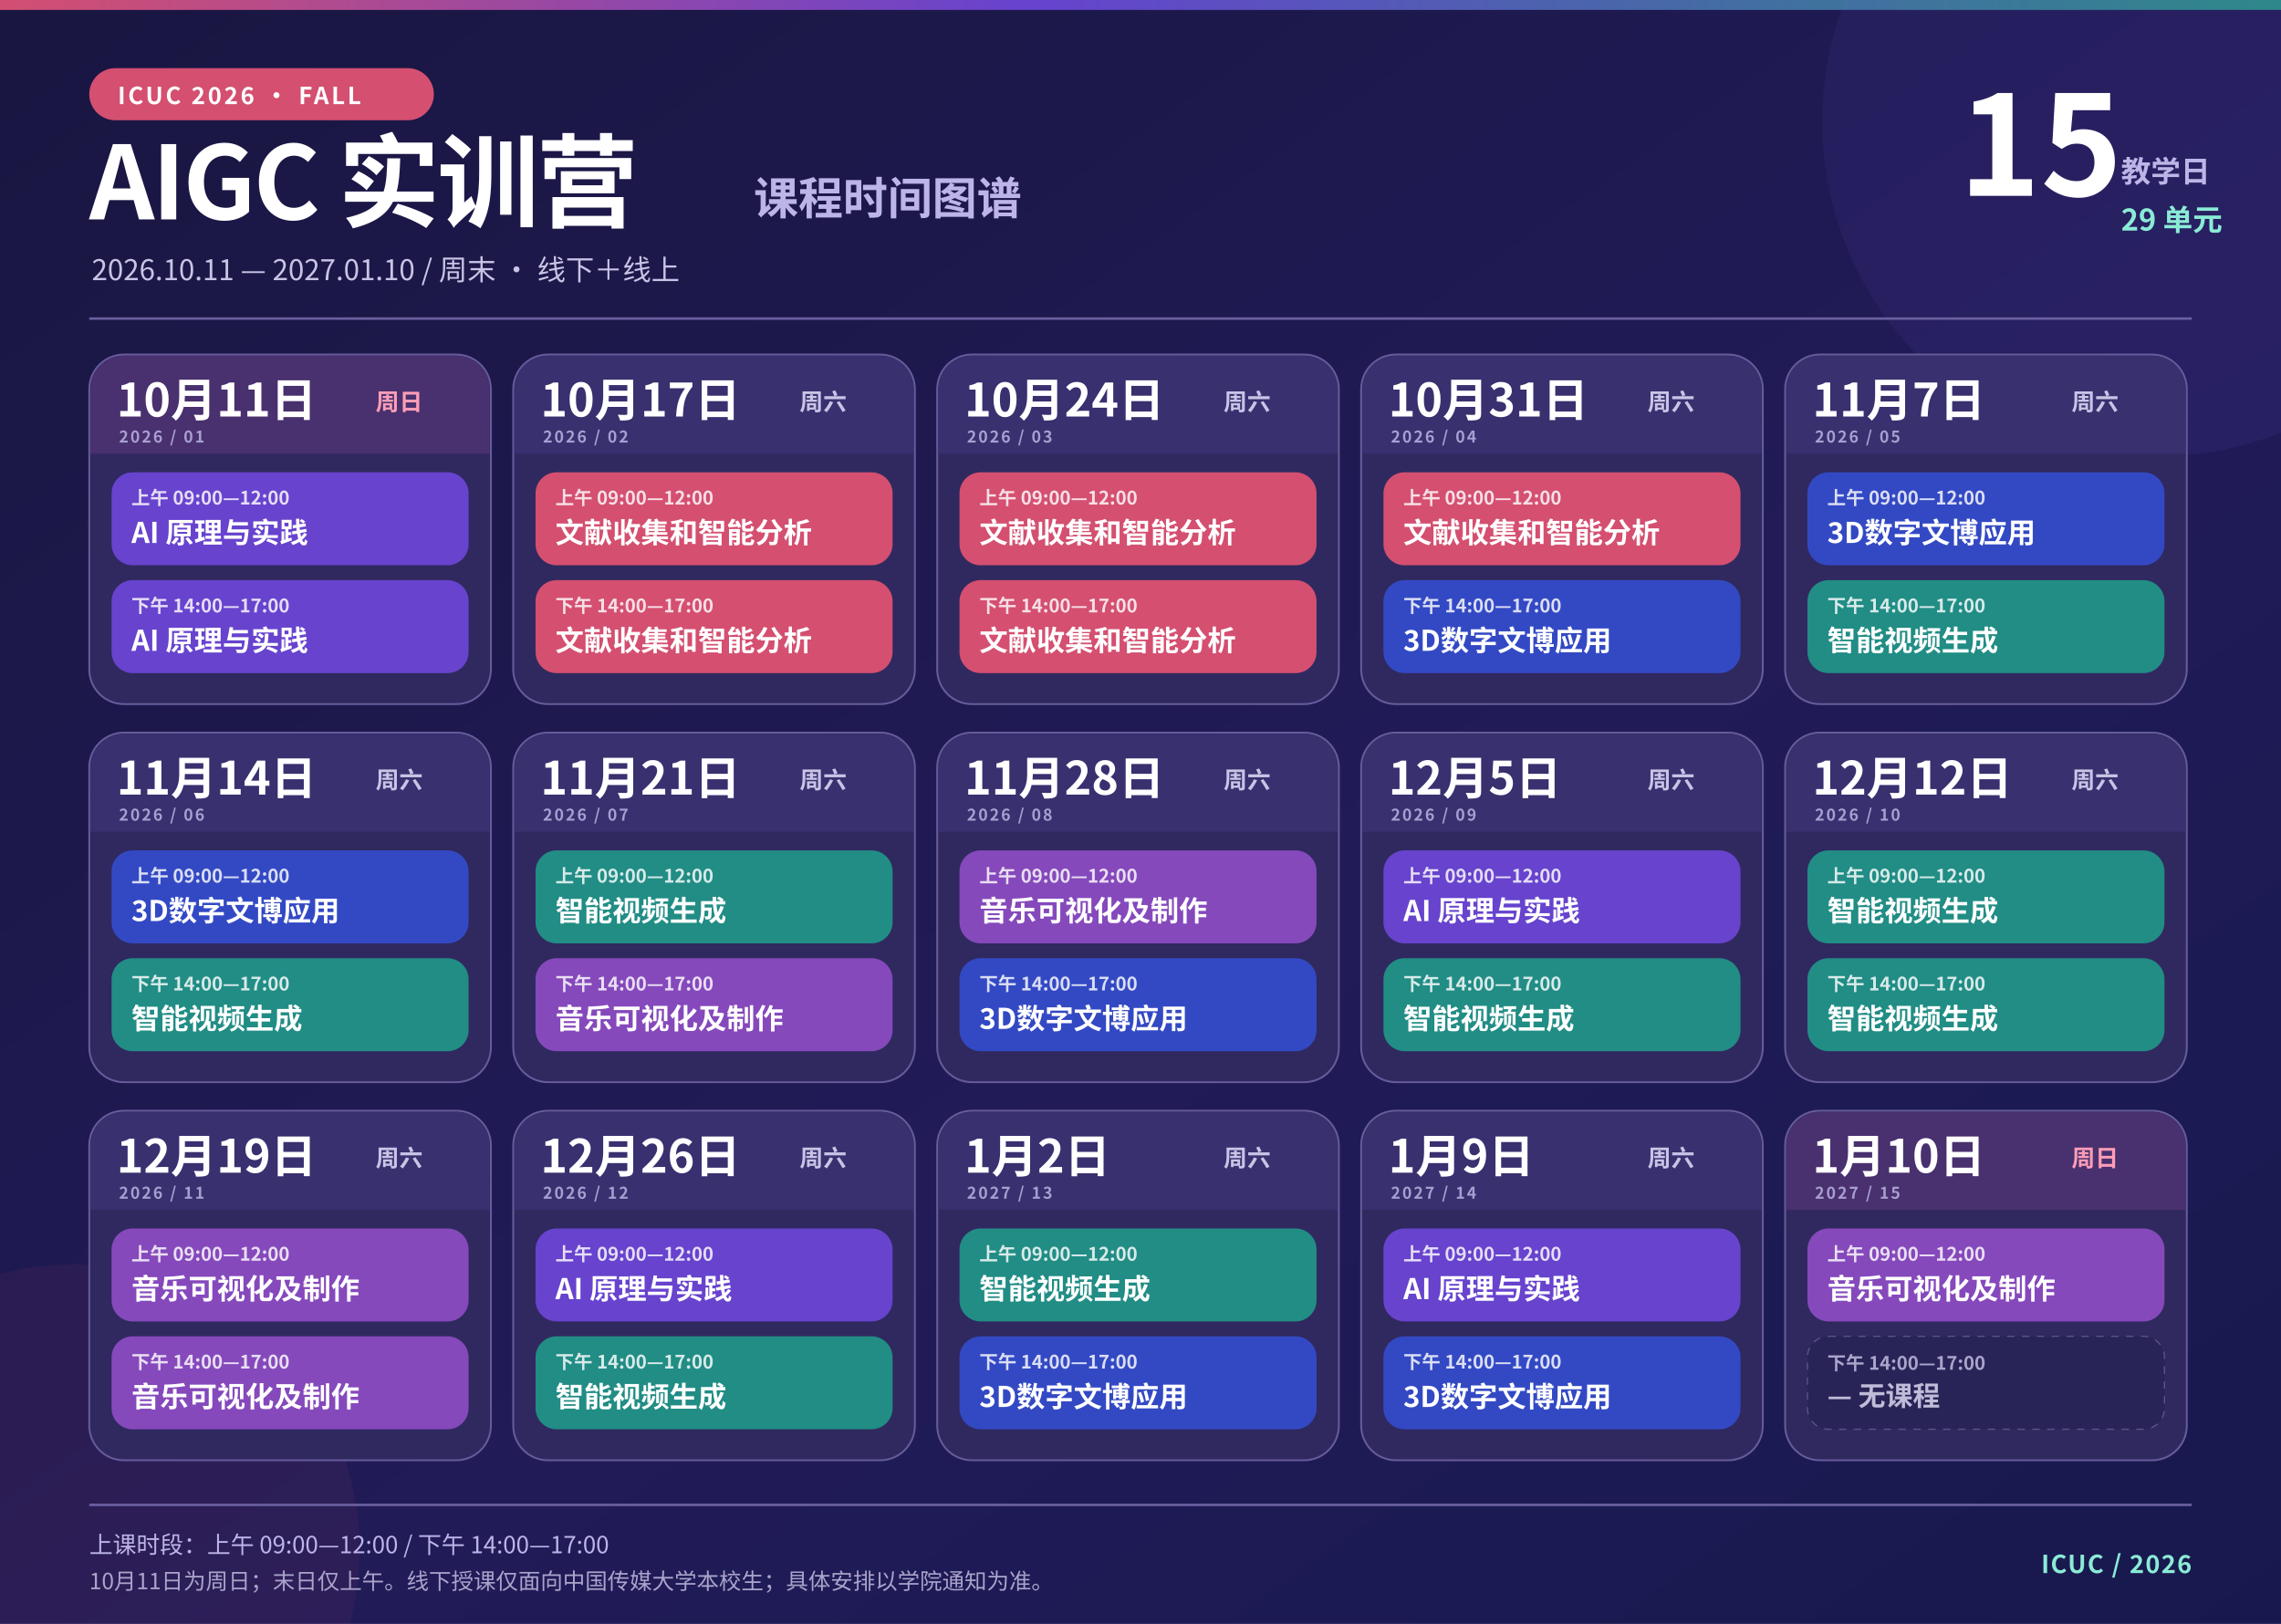
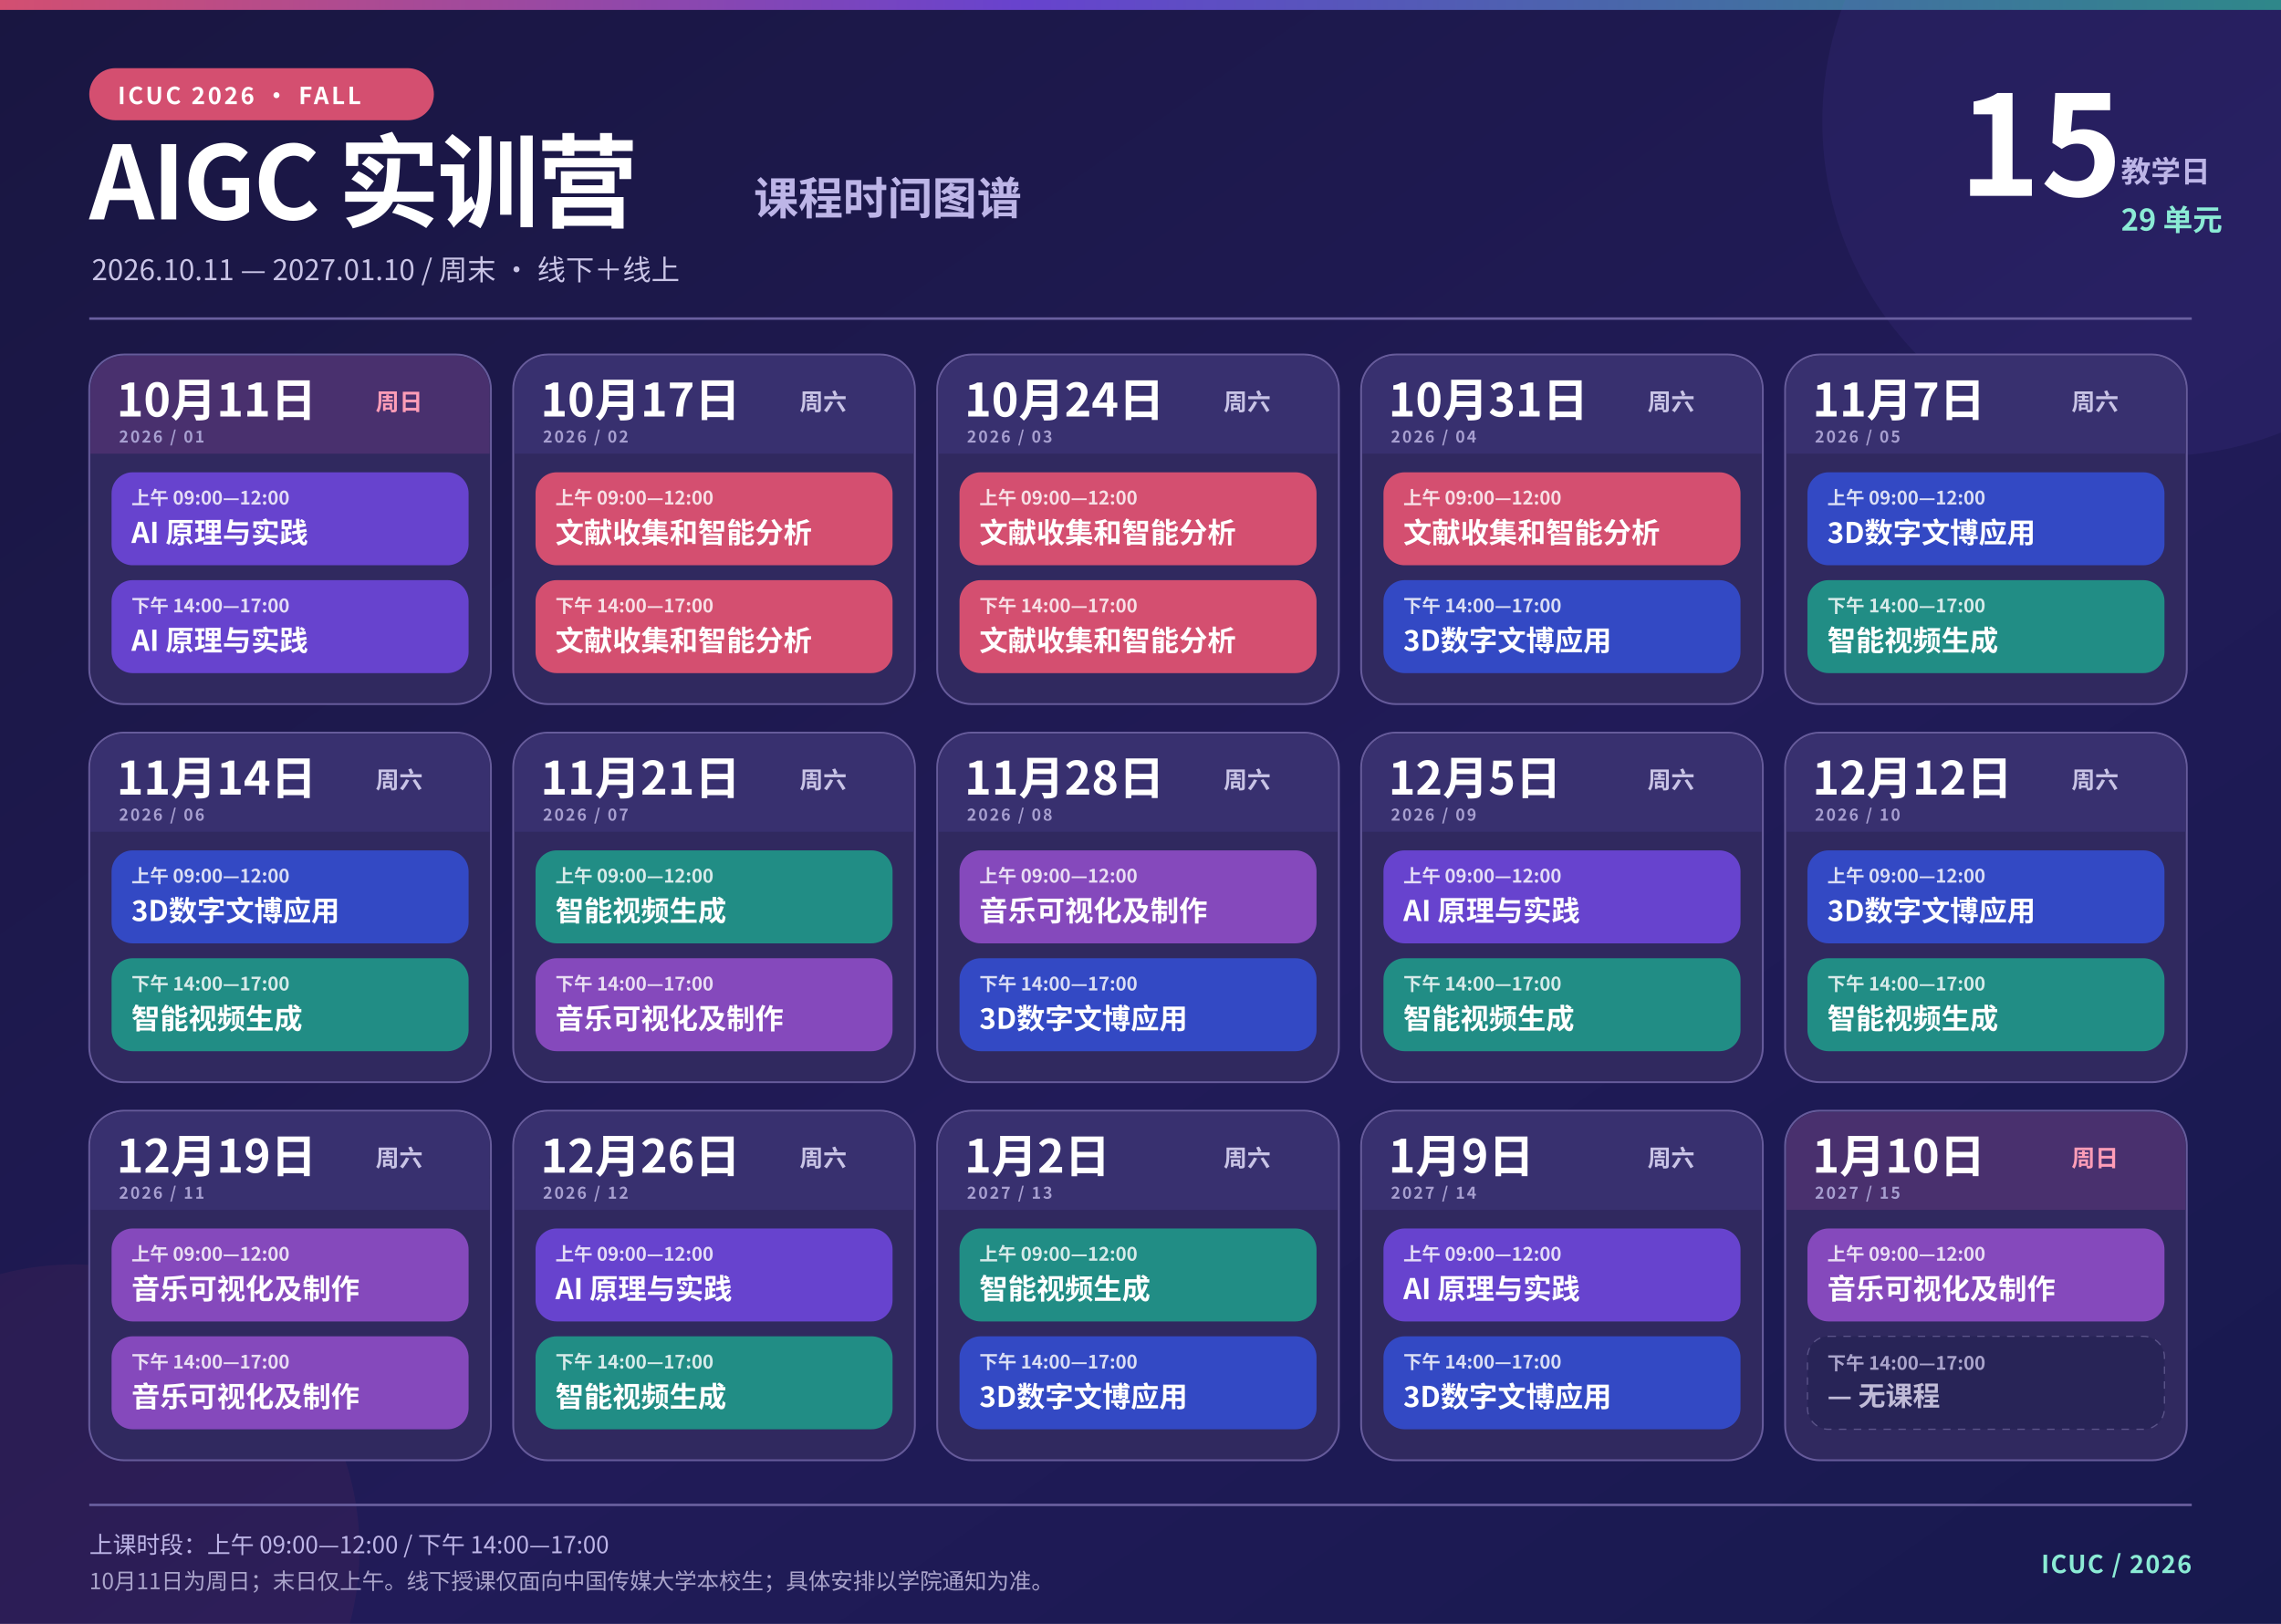
<svg xmlns="http://www.w3.org/2000/svg" width="1840" height="1310" viewBox="0 0 1840 1310" role="img" aria-labelledby="title desc">
  <defs>
    <linearGradient id="bg" x2="1" y2="1">
      <stop stop-color="#191641" />
      <stop offset=".58" stop-color="#211b58" />
      <stop offset="1" stop-color="#17194e" />
    </linearGradient>
    <linearGradient id="shine" x2="1" y2="0">
      <stop stop-color="#d44f70" />
      <stop offset=".45" stop-color="#6743ce" />
      <stop offset="1" stop-color="#288e82" />
    </linearGradient>
  </defs>
  <rect x="0" y="0" width="1840" height="1310" rx="0" fill="url(#bg)" />
  <rect x="0" y="0" width="1840" height="8" rx="0" fill="url(#shine)" />
  <circle cx="1740" cy="98" r="270" fill="#7352d0" opacity=".09" />
  <circle cx="60" cy="1250" r="230" fill="#d44f70" opacity=".07" />
  <rect x="72" y="55" width="278" height="42" rx="21" fill="#d44f70" />
  <text x="95" y="84" fill="#ffffff" font-family="Microsoft YaHei, Noto Sans CJK SC, Arial, sans-serif" font-size="19" font-weight="800" letter-spacing="2">ICUC 2026 · FALL</text>
  <text x="72" y="177" fill="#ffffff" font-family="Microsoft YaHei, Noto Sans CJK SC, Arial, sans-serif" font-size="82" font-weight="900" letter-spacing="-2">AIGC 实训营</text>
  <text x="608" y="173" fill="#bdb5e7" font-family="Microsoft YaHei, Noto Sans CJK SC, Arial, sans-serif" font-size="36" font-weight="650">课程时间图谱</text>
  <text x="74" y="226" fill="#c9c4e6" font-family="Microsoft YaHei, Noto Sans CJK SC, Arial, sans-serif" font-size="23" font-weight="500">2026.10.11  —  2027.01.10     /     周末 · 线下＋线上</text>
  <text x="1580" y="158" fill="#ffffff" font-family="Microsoft YaHei, Noto Sans CJK SC, Arial, sans-serif" font-size="112" font-weight="900">15</text>
  <text x="1711" y="147" fill="#bdb5e7" font-family="Microsoft YaHei, Noto Sans CJK SC, Arial, sans-serif" font-size="24" font-weight="650">教学日</text>
  <text x="1711" y="186" fill="#8bebd5" font-family="Microsoft YaHei, Noto Sans CJK SC, Arial, sans-serif" font-size="24" font-weight="750">29 单元</text>
  <rect x="72" y="256" width="1696" height="2" rx="0" fill="#695f9f" />
  <rect x="72" y="286" width="324" height="282" rx="28" fill="#30295f" stroke="#665b9b" stroke-width="1.5" />
  <rect x="73" y="287" width="322" height="78" rx="27" fill="#49306e" />
  <rect x="73" y="341" width="322" height="25" rx="0" fill="#49306e" />
  <text x="94" y="336" fill="#ffffff" font-family="Microsoft YaHei, Noto Sans CJK SC, Arial, sans-serif" font-size="37" font-weight="850">10月11日</text>
  <text x="303" y="331" fill="#ff9db7" font-family="Microsoft YaHei, Noto Sans CJK SC, Arial, sans-serif" font-size="19" font-weight="700">周日</text>
  <text x="96" y="357" fill="#a79fd0" font-family="Microsoft YaHei, Noto Sans CJK SC, Arial, sans-serif" font-size="13" font-weight="700" letter-spacing="1.5">2026  /  01</text>
  <rect x="90" y="381" width="288" height="75" rx="17" fill="#6743ce" />
  <text x="106" y="407" fill="#ffffff" font-family="Microsoft YaHei, Noto Sans CJK SC, Arial, sans-serif" font-size="15" font-weight="650" opacity=".82">上午  09:00—12:00</text>
  <text x="106" y="438" fill="#ffffff" font-family="Microsoft YaHei, Noto Sans CJK SC, Arial, sans-serif" font-size="23" font-weight="800">AI 原理与实践</text>
  <rect x="90" y="468" width="288" height="75" rx="17" fill="#6743ce" />
  <text x="106" y="494" fill="#ffffff" font-family="Microsoft YaHei, Noto Sans CJK SC, Arial, sans-serif" font-size="15" font-weight="650" opacity=".82">下午  14:00—17:00</text>
  <text x="106" y="525" fill="#ffffff" font-family="Microsoft YaHei, Noto Sans CJK SC, Arial, sans-serif" font-size="23" font-weight="800">AI 原理与实践</text>
  <rect x="414" y="286" width="324" height="282" rx="28" fill="#30295f" stroke="#665b9b" stroke-width="1.5" />
  <rect x="415" y="287" width="322" height="78" rx="27" fill="#38306f" />
  <rect x="415" y="341" width="322" height="25" rx="0" fill="#38306f" />
  <text x="436" y="336" fill="#ffffff" font-family="Microsoft YaHei, Noto Sans CJK SC, Arial, sans-serif" font-size="37" font-weight="850">10月17日</text>
  <text x="645" y="331" fill="#c9c4e6" font-family="Microsoft YaHei, Noto Sans CJK SC, Arial, sans-serif" font-size="19" font-weight="700">周六</text>
  <text x="438" y="357" fill="#a79fd0" font-family="Microsoft YaHei, Noto Sans CJK SC, Arial, sans-serif" font-size="13" font-weight="700" letter-spacing="1.5">2026  /  02</text>
  <rect x="432" y="381" width="288" height="75" rx="17" fill="#d44f70" />
  <text x="448" y="407" fill="#ffffff" font-family="Microsoft YaHei, Noto Sans CJK SC, Arial, sans-serif" font-size="15" font-weight="650" opacity=".82">上午  09:00—12:00</text>
  <text x="448" y="438" fill="#ffffff" font-family="Microsoft YaHei, Noto Sans CJK SC, Arial, sans-serif" font-size="23" font-weight="800">文献收集和智能分析</text>
  <rect x="432" y="468" width="288" height="75" rx="17" fill="#d44f70" />
  <text x="448" y="494" fill="#ffffff" font-family="Microsoft YaHei, Noto Sans CJK SC, Arial, sans-serif" font-size="15" font-weight="650" opacity=".82">下午  14:00—17:00</text>
  <text x="448" y="525" fill="#ffffff" font-family="Microsoft YaHei, Noto Sans CJK SC, Arial, sans-serif" font-size="23" font-weight="800">文献收集和智能分析</text>
  <rect x="756" y="286" width="324" height="282" rx="28" fill="#30295f" stroke="#665b9b" stroke-width="1.5" />
  <rect x="757" y="287" width="322" height="78" rx="27" fill="#38306f" />
  <rect x="757" y="341" width="322" height="25" rx="0" fill="#38306f" />
  <text x="778" y="336" fill="#ffffff" font-family="Microsoft YaHei, Noto Sans CJK SC, Arial, sans-serif" font-size="37" font-weight="850">10月24日</text>
  <text x="987" y="331" fill="#c9c4e6" font-family="Microsoft YaHei, Noto Sans CJK SC, Arial, sans-serif" font-size="19" font-weight="700">周六</text>
  <text x="780" y="357" fill="#a79fd0" font-family="Microsoft YaHei, Noto Sans CJK SC, Arial, sans-serif" font-size="13" font-weight="700" letter-spacing="1.5">2026  /  03</text>
  <rect x="774" y="381" width="288" height="75" rx="17" fill="#d44f70" />
  <text x="790" y="407" fill="#ffffff" font-family="Microsoft YaHei, Noto Sans CJK SC, Arial, sans-serif" font-size="15" font-weight="650" opacity=".82">上午  09:00—12:00</text>
  <text x="790" y="438" fill="#ffffff" font-family="Microsoft YaHei, Noto Sans CJK SC, Arial, sans-serif" font-size="23" font-weight="800">文献收集和智能分析</text>
  <rect x="774" y="468" width="288" height="75" rx="17" fill="#d44f70" />
  <text x="790" y="494" fill="#ffffff" font-family="Microsoft YaHei, Noto Sans CJK SC, Arial, sans-serif" font-size="15" font-weight="650" opacity=".82">下午  14:00—17:00</text>
  <text x="790" y="525" fill="#ffffff" font-family="Microsoft YaHei, Noto Sans CJK SC, Arial, sans-serif" font-size="23" font-weight="800">文献收集和智能分析</text>
  <rect x="1098" y="286" width="324" height="282" rx="28" fill="#30295f" stroke="#665b9b" stroke-width="1.5" />
  <rect x="1099" y="287" width="322" height="78" rx="27" fill="#38306f" />
  <rect x="1099" y="341" width="322" height="25" rx="0" fill="#38306f" />
  <text x="1120" y="336" fill="#ffffff" font-family="Microsoft YaHei, Noto Sans CJK SC, Arial, sans-serif" font-size="37" font-weight="850">10月31日</text>
  <text x="1329" y="331" fill="#c9c4e6" font-family="Microsoft YaHei, Noto Sans CJK SC, Arial, sans-serif" font-size="19" font-weight="700">周六</text>
  <text x="1122" y="357" fill="#a79fd0" font-family="Microsoft YaHei, Noto Sans CJK SC, Arial, sans-serif" font-size="13" font-weight="700" letter-spacing="1.5">2026  /  04</text>
  <rect x="1116" y="381" width="288" height="75" rx="17" fill="#d44f70" />
  <text x="1132" y="407" fill="#ffffff" font-family="Microsoft YaHei, Noto Sans CJK SC, Arial, sans-serif" font-size="15" font-weight="650" opacity=".82">上午  09:00—12:00</text>
  <text x="1132" y="438" fill="#ffffff" font-family="Microsoft YaHei, Noto Sans CJK SC, Arial, sans-serif" font-size="23" font-weight="800">文献收集和智能分析</text>
  <rect x="1116" y="468" width="288" height="75" rx="17" fill="#3349c4" />
  <text x="1132" y="494" fill="#ffffff" font-family="Microsoft YaHei, Noto Sans CJK SC, Arial, sans-serif" font-size="15" font-weight="650" opacity=".82">下午  14:00—17:00</text>
  <text x="1132" y="525" fill="#ffffff" font-family="Microsoft YaHei, Noto Sans CJK SC, Arial, sans-serif" font-size="23" font-weight="800">3D数字文博应用</text>
  <rect x="1440" y="286" width="324" height="282" rx="28" fill="#30295f" stroke="#665b9b" stroke-width="1.5" />
  <rect x="1441" y="287" width="322" height="78" rx="27" fill="#38306f" />
  <rect x="1441" y="341" width="322" height="25" rx="0" fill="#38306f" />
  <text x="1462" y="336" fill="#ffffff" font-family="Microsoft YaHei, Noto Sans CJK SC, Arial, sans-serif" font-size="37" font-weight="850">11月7日</text>
  <text x="1671" y="331" fill="#c9c4e6" font-family="Microsoft YaHei, Noto Sans CJK SC, Arial, sans-serif" font-size="19" font-weight="700">周六</text>
  <text x="1464" y="357" fill="#a79fd0" font-family="Microsoft YaHei, Noto Sans CJK SC, Arial, sans-serif" font-size="13" font-weight="700" letter-spacing="1.5">2026  /  05</text>
  <rect x="1458" y="381" width="288" height="75" rx="17" fill="#3349c4" />
  <text x="1474" y="407" fill="#ffffff" font-family="Microsoft YaHei, Noto Sans CJK SC, Arial, sans-serif" font-size="15" font-weight="650" opacity=".82">上午  09:00—12:00</text>
  <text x="1474" y="438" fill="#ffffff" font-family="Microsoft YaHei, Noto Sans CJK SC, Arial, sans-serif" font-size="23" font-weight="800">3D数字文博应用</text>
  <rect x="1458" y="468" width="288" height="75" rx="17" fill="#218d85" />
  <text x="1474" y="494" fill="#ffffff" font-family="Microsoft YaHei, Noto Sans CJK SC, Arial, sans-serif" font-size="15" font-weight="650" opacity=".82">下午  14:00—17:00</text>
  <text x="1474" y="525" fill="#ffffff" font-family="Microsoft YaHei, Noto Sans CJK SC, Arial, sans-serif" font-size="23" font-weight="800">智能视频生成</text>
  <rect x="72" y="591" width="324" height="282" rx="28" fill="#30295f" stroke="#665b9b" stroke-width="1.5" />
  <rect x="73" y="592" width="322" height="78" rx="27" fill="#38306f" />
  <rect x="73" y="646" width="322" height="25" rx="0" fill="#38306f" />
  <text x="94" y="641" fill="#ffffff" font-family="Microsoft YaHei, Noto Sans CJK SC, Arial, sans-serif" font-size="37" font-weight="850">11月14日</text>
  <text x="303" y="636" fill="#c9c4e6" font-family="Microsoft YaHei, Noto Sans CJK SC, Arial, sans-serif" font-size="19" font-weight="700">周六</text>
  <text x="96" y="662" fill="#a79fd0" font-family="Microsoft YaHei, Noto Sans CJK SC, Arial, sans-serif" font-size="13" font-weight="700" letter-spacing="1.5">2026  /  06</text>
  <rect x="90" y="686" width="288" height="75" rx="17" fill="#3349c4" />
  <text x="106" y="712" fill="#ffffff" font-family="Microsoft YaHei, Noto Sans CJK SC, Arial, sans-serif" font-size="15" font-weight="650" opacity=".82">上午  09:00—12:00</text>
  <text x="106" y="743" fill="#ffffff" font-family="Microsoft YaHei, Noto Sans CJK SC, Arial, sans-serif" font-size="23" font-weight="800">3D数字文博应用</text>
  <rect x="90" y="773" width="288" height="75" rx="17" fill="#218d85" />
  <text x="106" y="799" fill="#ffffff" font-family="Microsoft YaHei, Noto Sans CJK SC, Arial, sans-serif" font-size="15" font-weight="650" opacity=".82">下午  14:00—17:00</text>
  <text x="106" y="830" fill="#ffffff" font-family="Microsoft YaHei, Noto Sans CJK SC, Arial, sans-serif" font-size="23" font-weight="800">智能视频生成</text>
  <rect x="414" y="591" width="324" height="282" rx="28" fill="#30295f" stroke="#665b9b" stroke-width="1.5" />
  <rect x="415" y="592" width="322" height="78" rx="27" fill="#38306f" />
  <rect x="415" y="646" width="322" height="25" rx="0" fill="#38306f" />
  <text x="436" y="641" fill="#ffffff" font-family="Microsoft YaHei, Noto Sans CJK SC, Arial, sans-serif" font-size="37" font-weight="850">11月21日</text>
  <text x="645" y="636" fill="#c9c4e6" font-family="Microsoft YaHei, Noto Sans CJK SC, Arial, sans-serif" font-size="19" font-weight="700">周六</text>
  <text x="438" y="662" fill="#a79fd0" font-family="Microsoft YaHei, Noto Sans CJK SC, Arial, sans-serif" font-size="13" font-weight="700" letter-spacing="1.5">2026  /  07</text>
  <rect x="432" y="686" width="288" height="75" rx="17" fill="#218d85" />
  <text x="448" y="712" fill="#ffffff" font-family="Microsoft YaHei, Noto Sans CJK SC, Arial, sans-serif" font-size="15" font-weight="650" opacity=".82">上午  09:00—12:00</text>
  <text x="448" y="743" fill="#ffffff" font-family="Microsoft YaHei, Noto Sans CJK SC, Arial, sans-serif" font-size="23" font-weight="800">智能视频生成</text>
  <rect x="432" y="773" width="288" height="75" rx="17" fill="#8549bc" />
  <text x="448" y="799" fill="#ffffff" font-family="Microsoft YaHei, Noto Sans CJK SC, Arial, sans-serif" font-size="15" font-weight="650" opacity=".82">下午  14:00—17:00</text>
  <text x="448" y="830" fill="#ffffff" font-family="Microsoft YaHei, Noto Sans CJK SC, Arial, sans-serif" font-size="23" font-weight="800">音乐可视化及制作</text>
  <rect x="756" y="591" width="324" height="282" rx="28" fill="#30295f" stroke="#665b9b" stroke-width="1.5" />
  <rect x="757" y="592" width="322" height="78" rx="27" fill="#38306f" />
  <rect x="757" y="646" width="322" height="25" rx="0" fill="#38306f" />
  <text x="778" y="641" fill="#ffffff" font-family="Microsoft YaHei, Noto Sans CJK SC, Arial, sans-serif" font-size="37" font-weight="850">11月28日</text>
  <text x="987" y="636" fill="#c9c4e6" font-family="Microsoft YaHei, Noto Sans CJK SC, Arial, sans-serif" font-size="19" font-weight="700">周六</text>
  <text x="780" y="662" fill="#a79fd0" font-family="Microsoft YaHei, Noto Sans CJK SC, Arial, sans-serif" font-size="13" font-weight="700" letter-spacing="1.5">2026  /  08</text>
  <rect x="774" y="686" width="288" height="75" rx="17" fill="#8549bc" />
  <text x="790" y="712" fill="#ffffff" font-family="Microsoft YaHei, Noto Sans CJK SC, Arial, sans-serif" font-size="15" font-weight="650" opacity=".82">上午  09:00—12:00</text>
  <text x="790" y="743" fill="#ffffff" font-family="Microsoft YaHei, Noto Sans CJK SC, Arial, sans-serif" font-size="23" font-weight="800">音乐可视化及制作</text>
  <rect x="774" y="773" width="288" height="75" rx="17" fill="#3349c4" />
  <text x="790" y="799" fill="#ffffff" font-family="Microsoft YaHei, Noto Sans CJK SC, Arial, sans-serif" font-size="15" font-weight="650" opacity=".82">下午  14:00—17:00</text>
  <text x="790" y="830" fill="#ffffff" font-family="Microsoft YaHei, Noto Sans CJK SC, Arial, sans-serif" font-size="23" font-weight="800">3D数字文博应用</text>
  <rect x="1098" y="591" width="324" height="282" rx="28" fill="#30295f" stroke="#665b9b" stroke-width="1.5" />
  <rect x="1099" y="592" width="322" height="78" rx="27" fill="#38306f" />
  <rect x="1099" y="646" width="322" height="25" rx="0" fill="#38306f" />
  <text x="1120" y="641" fill="#ffffff" font-family="Microsoft YaHei, Noto Sans CJK SC, Arial, sans-serif" font-size="37" font-weight="850">12月5日</text>
  <text x="1329" y="636" fill="#c9c4e6" font-family="Microsoft YaHei, Noto Sans CJK SC, Arial, sans-serif" font-size="19" font-weight="700">周六</text>
  <text x="1122" y="662" fill="#a79fd0" font-family="Microsoft YaHei, Noto Sans CJK SC, Arial, sans-serif" font-size="13" font-weight="700" letter-spacing="1.5">2026  /  09</text>
  <rect x="1116" y="686" width="288" height="75" rx="17" fill="#6743ce" />
  <text x="1132" y="712" fill="#ffffff" font-family="Microsoft YaHei, Noto Sans CJK SC, Arial, sans-serif" font-size="15" font-weight="650" opacity=".82">上午  09:00—12:00</text>
  <text x="1132" y="743" fill="#ffffff" font-family="Microsoft YaHei, Noto Sans CJK SC, Arial, sans-serif" font-size="23" font-weight="800">AI 原理与实践</text>
  <rect x="1116" y="773" width="288" height="75" rx="17" fill="#218d85" />
  <text x="1132" y="799" fill="#ffffff" font-family="Microsoft YaHei, Noto Sans CJK SC, Arial, sans-serif" font-size="15" font-weight="650" opacity=".82">下午  14:00—17:00</text>
  <text x="1132" y="830" fill="#ffffff" font-family="Microsoft YaHei, Noto Sans CJK SC, Arial, sans-serif" font-size="23" font-weight="800">智能视频生成</text>
  <rect x="1440" y="591" width="324" height="282" rx="28" fill="#30295f" stroke="#665b9b" stroke-width="1.5" />
  <rect x="1441" y="592" width="322" height="78" rx="27" fill="#38306f" />
  <rect x="1441" y="646" width="322" height="25" rx="0" fill="#38306f" />
  <text x="1462" y="641" fill="#ffffff" font-family="Microsoft YaHei, Noto Sans CJK SC, Arial, sans-serif" font-size="37" font-weight="850">12月12日</text>
  <text x="1671" y="636" fill="#c9c4e6" font-family="Microsoft YaHei, Noto Sans CJK SC, Arial, sans-serif" font-size="19" font-weight="700">周六</text>
  <text x="1464" y="662" fill="#a79fd0" font-family="Microsoft YaHei, Noto Sans CJK SC, Arial, sans-serif" font-size="13" font-weight="700" letter-spacing="1.5">2026  /  10</text>
-   <rect x="1458" y="686" width="288" height="75" rx="17" fill="#218d85" />
+   <rect x="1458" y="686" width="288" height="75" rx="17" fill="#3349c4" />
  <text x="1474" y="712" fill="#ffffff" font-family="Microsoft YaHei, Noto Sans CJK SC, Arial, sans-serif" font-size="15" font-weight="650" opacity=".82">上午  09:00—12:00</text>
-   <text x="1474" y="743" fill="#ffffff" font-family="Microsoft YaHei, Noto Sans CJK SC, Arial, sans-serif" font-size="23" font-weight="800">智能视频生成</text>
+   <text x="1474" y="743" fill="#ffffff" font-family="Microsoft YaHei, Noto Sans CJK SC, Arial, sans-serif" font-size="23" font-weight="800">3D数字文博应用</text>
  <rect x="1458" y="773" width="288" height="75" rx="17" fill="#218d85" />
  <text x="1474" y="799" fill="#ffffff" font-family="Microsoft YaHei, Noto Sans CJK SC, Arial, sans-serif" font-size="15" font-weight="650" opacity=".82">下午  14:00—17:00</text>
  <text x="1474" y="830" fill="#ffffff" font-family="Microsoft YaHei, Noto Sans CJK SC, Arial, sans-serif" font-size="23" font-weight="800">智能视频生成</text>
  <rect x="72" y="896" width="324" height="282" rx="28" fill="#30295f" stroke="#665b9b" stroke-width="1.5" />
  <rect x="73" y="897" width="322" height="78" rx="27" fill="#38306f" />
  <rect x="73" y="951" width="322" height="25" rx="0" fill="#38306f" />
  <text x="94" y="946" fill="#ffffff" font-family="Microsoft YaHei, Noto Sans CJK SC, Arial, sans-serif" font-size="37" font-weight="850">12月19日</text>
  <text x="303" y="941" fill="#c9c4e6" font-family="Microsoft YaHei, Noto Sans CJK SC, Arial, sans-serif" font-size="19" font-weight="700">周六</text>
  <text x="96" y="967" fill="#a79fd0" font-family="Microsoft YaHei, Noto Sans CJK SC, Arial, sans-serif" font-size="13" font-weight="700" letter-spacing="1.5">2026  /  11</text>
  <rect x="90" y="991" width="288" height="75" rx="17" fill="#8549bc" />
  <text x="106" y="1017" fill="#ffffff" font-family="Microsoft YaHei, Noto Sans CJK SC, Arial, sans-serif" font-size="15" font-weight="650" opacity=".82">上午  09:00—12:00</text>
  <text x="106" y="1048" fill="#ffffff" font-family="Microsoft YaHei, Noto Sans CJK SC, Arial, sans-serif" font-size="23" font-weight="800">音乐可视化及制作</text>
  <rect x="90" y="1078" width="288" height="75" rx="17" fill="#8549bc" />
  <text x="106" y="1104" fill="#ffffff" font-family="Microsoft YaHei, Noto Sans CJK SC, Arial, sans-serif" font-size="15" font-weight="650" opacity=".82">下午  14:00—17:00</text>
  <text x="106" y="1135" fill="#ffffff" font-family="Microsoft YaHei, Noto Sans CJK SC, Arial, sans-serif" font-size="23" font-weight="800">音乐可视化及制作</text>
  <rect x="414" y="896" width="324" height="282" rx="28" fill="#30295f" stroke="#665b9b" stroke-width="1.5" />
  <rect x="415" y="897" width="322" height="78" rx="27" fill="#38306f" />
  <rect x="415" y="951" width="322" height="25" rx="0" fill="#38306f" />
  <text x="436" y="946" fill="#ffffff" font-family="Microsoft YaHei, Noto Sans CJK SC, Arial, sans-serif" font-size="37" font-weight="850">12月26日</text>
  <text x="645" y="941" fill="#c9c4e6" font-family="Microsoft YaHei, Noto Sans CJK SC, Arial, sans-serif" font-size="19" font-weight="700">周六</text>
  <text x="438" y="967" fill="#a79fd0" font-family="Microsoft YaHei, Noto Sans CJK SC, Arial, sans-serif" font-size="13" font-weight="700" letter-spacing="1.5">2026  /  12</text>
  <rect x="432" y="991" width="288" height="75" rx="17" fill="#6743ce" />
  <text x="448" y="1017" fill="#ffffff" font-family="Microsoft YaHei, Noto Sans CJK SC, Arial, sans-serif" font-size="15" font-weight="650" opacity=".82">上午  09:00—12:00</text>
  <text x="448" y="1048" fill="#ffffff" font-family="Microsoft YaHei, Noto Sans CJK SC, Arial, sans-serif" font-size="23" font-weight="800">AI 原理与实践</text>
  <rect x="432" y="1078" width="288" height="75" rx="17" fill="#218d85" />
  <text x="448" y="1104" fill="#ffffff" font-family="Microsoft YaHei, Noto Sans CJK SC, Arial, sans-serif" font-size="15" font-weight="650" opacity=".82">下午  14:00—17:00</text>
  <text x="448" y="1135" fill="#ffffff" font-family="Microsoft YaHei, Noto Sans CJK SC, Arial, sans-serif" font-size="23" font-weight="800">智能视频生成</text>
  <rect x="756" y="896" width="324" height="282" rx="28" fill="#30295f" stroke="#665b9b" stroke-width="1.5" />
  <rect x="757" y="897" width="322" height="78" rx="27" fill="#38306f" />
  <rect x="757" y="951" width="322" height="25" rx="0" fill="#38306f" />
  <text x="778" y="946" fill="#ffffff" font-family="Microsoft YaHei, Noto Sans CJK SC, Arial, sans-serif" font-size="37" font-weight="850">1月2日</text>
  <text x="987" y="941" fill="#c9c4e6" font-family="Microsoft YaHei, Noto Sans CJK SC, Arial, sans-serif" font-size="19" font-weight="700">周六</text>
  <text x="780" y="967" fill="#a79fd0" font-family="Microsoft YaHei, Noto Sans CJK SC, Arial, sans-serif" font-size="13" font-weight="700" letter-spacing="1.5">2027  /  13</text>
  <rect x="774" y="991" width="288" height="75" rx="17" fill="#218d85" />
  <text x="790" y="1017" fill="#ffffff" font-family="Microsoft YaHei, Noto Sans CJK SC, Arial, sans-serif" font-size="15" font-weight="650" opacity=".82">上午  09:00—12:00</text>
  <text x="790" y="1048" fill="#ffffff" font-family="Microsoft YaHei, Noto Sans CJK SC, Arial, sans-serif" font-size="23" font-weight="800">智能视频生成</text>
  <rect x="774" y="1078" width="288" height="75" rx="17" fill="#3349c4" />
  <text x="790" y="1104" fill="#ffffff" font-family="Microsoft YaHei, Noto Sans CJK SC, Arial, sans-serif" font-size="15" font-weight="650" opacity=".82">下午  14:00—17:00</text>
  <text x="790" y="1135" fill="#ffffff" font-family="Microsoft YaHei, Noto Sans CJK SC, Arial, sans-serif" font-size="23" font-weight="800">3D数字文博应用</text>
  <rect x="1098" y="896" width="324" height="282" rx="28" fill="#30295f" stroke="#665b9b" stroke-width="1.5" />
  <rect x="1099" y="897" width="322" height="78" rx="27" fill="#38306f" />
  <rect x="1099" y="951" width="322" height="25" rx="0" fill="#38306f" />
  <text x="1120" y="946" fill="#ffffff" font-family="Microsoft YaHei, Noto Sans CJK SC, Arial, sans-serif" font-size="37" font-weight="850">1月9日</text>
  <text x="1329" y="941" fill="#c9c4e6" font-family="Microsoft YaHei, Noto Sans CJK SC, Arial, sans-serif" font-size="19" font-weight="700">周六</text>
  <text x="1122" y="967" fill="#a79fd0" font-family="Microsoft YaHei, Noto Sans CJK SC, Arial, sans-serif" font-size="13" font-weight="700" letter-spacing="1.5">2027  /  14</text>
  <rect x="1116" y="991" width="288" height="75" rx="17" fill="#6743ce" />
  <text x="1132" y="1017" fill="#ffffff" font-family="Microsoft YaHei, Noto Sans CJK SC, Arial, sans-serif" font-size="15" font-weight="650" opacity=".82">上午  09:00—12:00</text>
  <text x="1132" y="1048" fill="#ffffff" font-family="Microsoft YaHei, Noto Sans CJK SC, Arial, sans-serif" font-size="23" font-weight="800">AI 原理与实践</text>
  <rect x="1116" y="1078" width="288" height="75" rx="17" fill="#3349c4" />
  <text x="1132" y="1104" fill="#ffffff" font-family="Microsoft YaHei, Noto Sans CJK SC, Arial, sans-serif" font-size="15" font-weight="650" opacity=".82">下午  14:00—17:00</text>
  <text x="1132" y="1135" fill="#ffffff" font-family="Microsoft YaHei, Noto Sans CJK SC, Arial, sans-serif" font-size="23" font-weight="800">3D数字文博应用</text>
  <rect x="1440" y="896" width="324" height="282" rx="28" fill="#30295f" stroke="#665b9b" stroke-width="1.5" />
  <rect x="1441" y="897" width="322" height="78" rx="27" fill="#49306e" />
  <rect x="1441" y="951" width="322" height="25" rx="0" fill="#49306e" />
  <text x="1462" y="946" fill="#ffffff" font-family="Microsoft YaHei, Noto Sans CJK SC, Arial, sans-serif" font-size="37" font-weight="850">1月10日</text>
  <text x="1671" y="941" fill="#ff9db7" font-family="Microsoft YaHei, Noto Sans CJK SC, Arial, sans-serif" font-size="19" font-weight="700">周日</text>
  <text x="1464" y="967" fill="#a79fd0" font-family="Microsoft YaHei, Noto Sans CJK SC, Arial, sans-serif" font-size="13" font-weight="700" letter-spacing="1.5">2027  /  15</text>
  <rect x="1458" y="991" width="288" height="75" rx="17" fill="#8549bc" />
  <text x="1474" y="1017" fill="#ffffff" font-family="Microsoft YaHei, Noto Sans CJK SC, Arial, sans-serif" font-size="15" font-weight="650" opacity=".82">上午  09:00—12:00</text>
  <text x="1474" y="1048" fill="#ffffff" font-family="Microsoft YaHei, Noto Sans CJK SC, Arial, sans-serif" font-size="23" font-weight="800">音乐可视化及制作</text>
  <rect x="1458" y="1078" width="288" height="75" rx="17" fill="#282457" stroke="#5b5489" stroke-dasharray="6 6" />
  <text x="1474" y="1105" fill="#aaa4cb" font-family="Microsoft YaHei, Noto Sans CJK SC, Arial, sans-serif" font-size="15" font-weight="650">下午  14:00—17:00</text>
  <text x="1474" y="1134" fill="#c0bbd7" font-family="Microsoft YaHei, Noto Sans CJK SC, Arial, sans-serif" font-size="22" font-weight="700">—  无课程</text>
  <rect x="72" y="1213" width="1696" height="2" rx="0" fill="#695f9f" />
  <text x="72" y="1253" fill="#bdb5e7" font-family="Microsoft YaHei, Noto Sans CJK SC, Arial, sans-serif" font-size="19" font-weight="500">上课时段：上午 09:00—12:00 / 下午 14:00—17:00</text>
  <text x="72" y="1282" fill="#aaa4cb" font-family="Microsoft YaHei, Noto Sans CJK SC, Arial, sans-serif" font-size="18" font-weight="500">10月11日为周日；末日仅上午。线下授课仅面向中国传媒大学本校生；具体安排以学院通知为准。</text>
  <text x="1768" y="1269" fill="#8bebd5" font-family="Microsoft YaHei, Noto Sans CJK SC, Arial, sans-serif" font-size="20" font-weight="800" text-anchor="end" letter-spacing="1">ICUC / 2026</text>
</svg>
